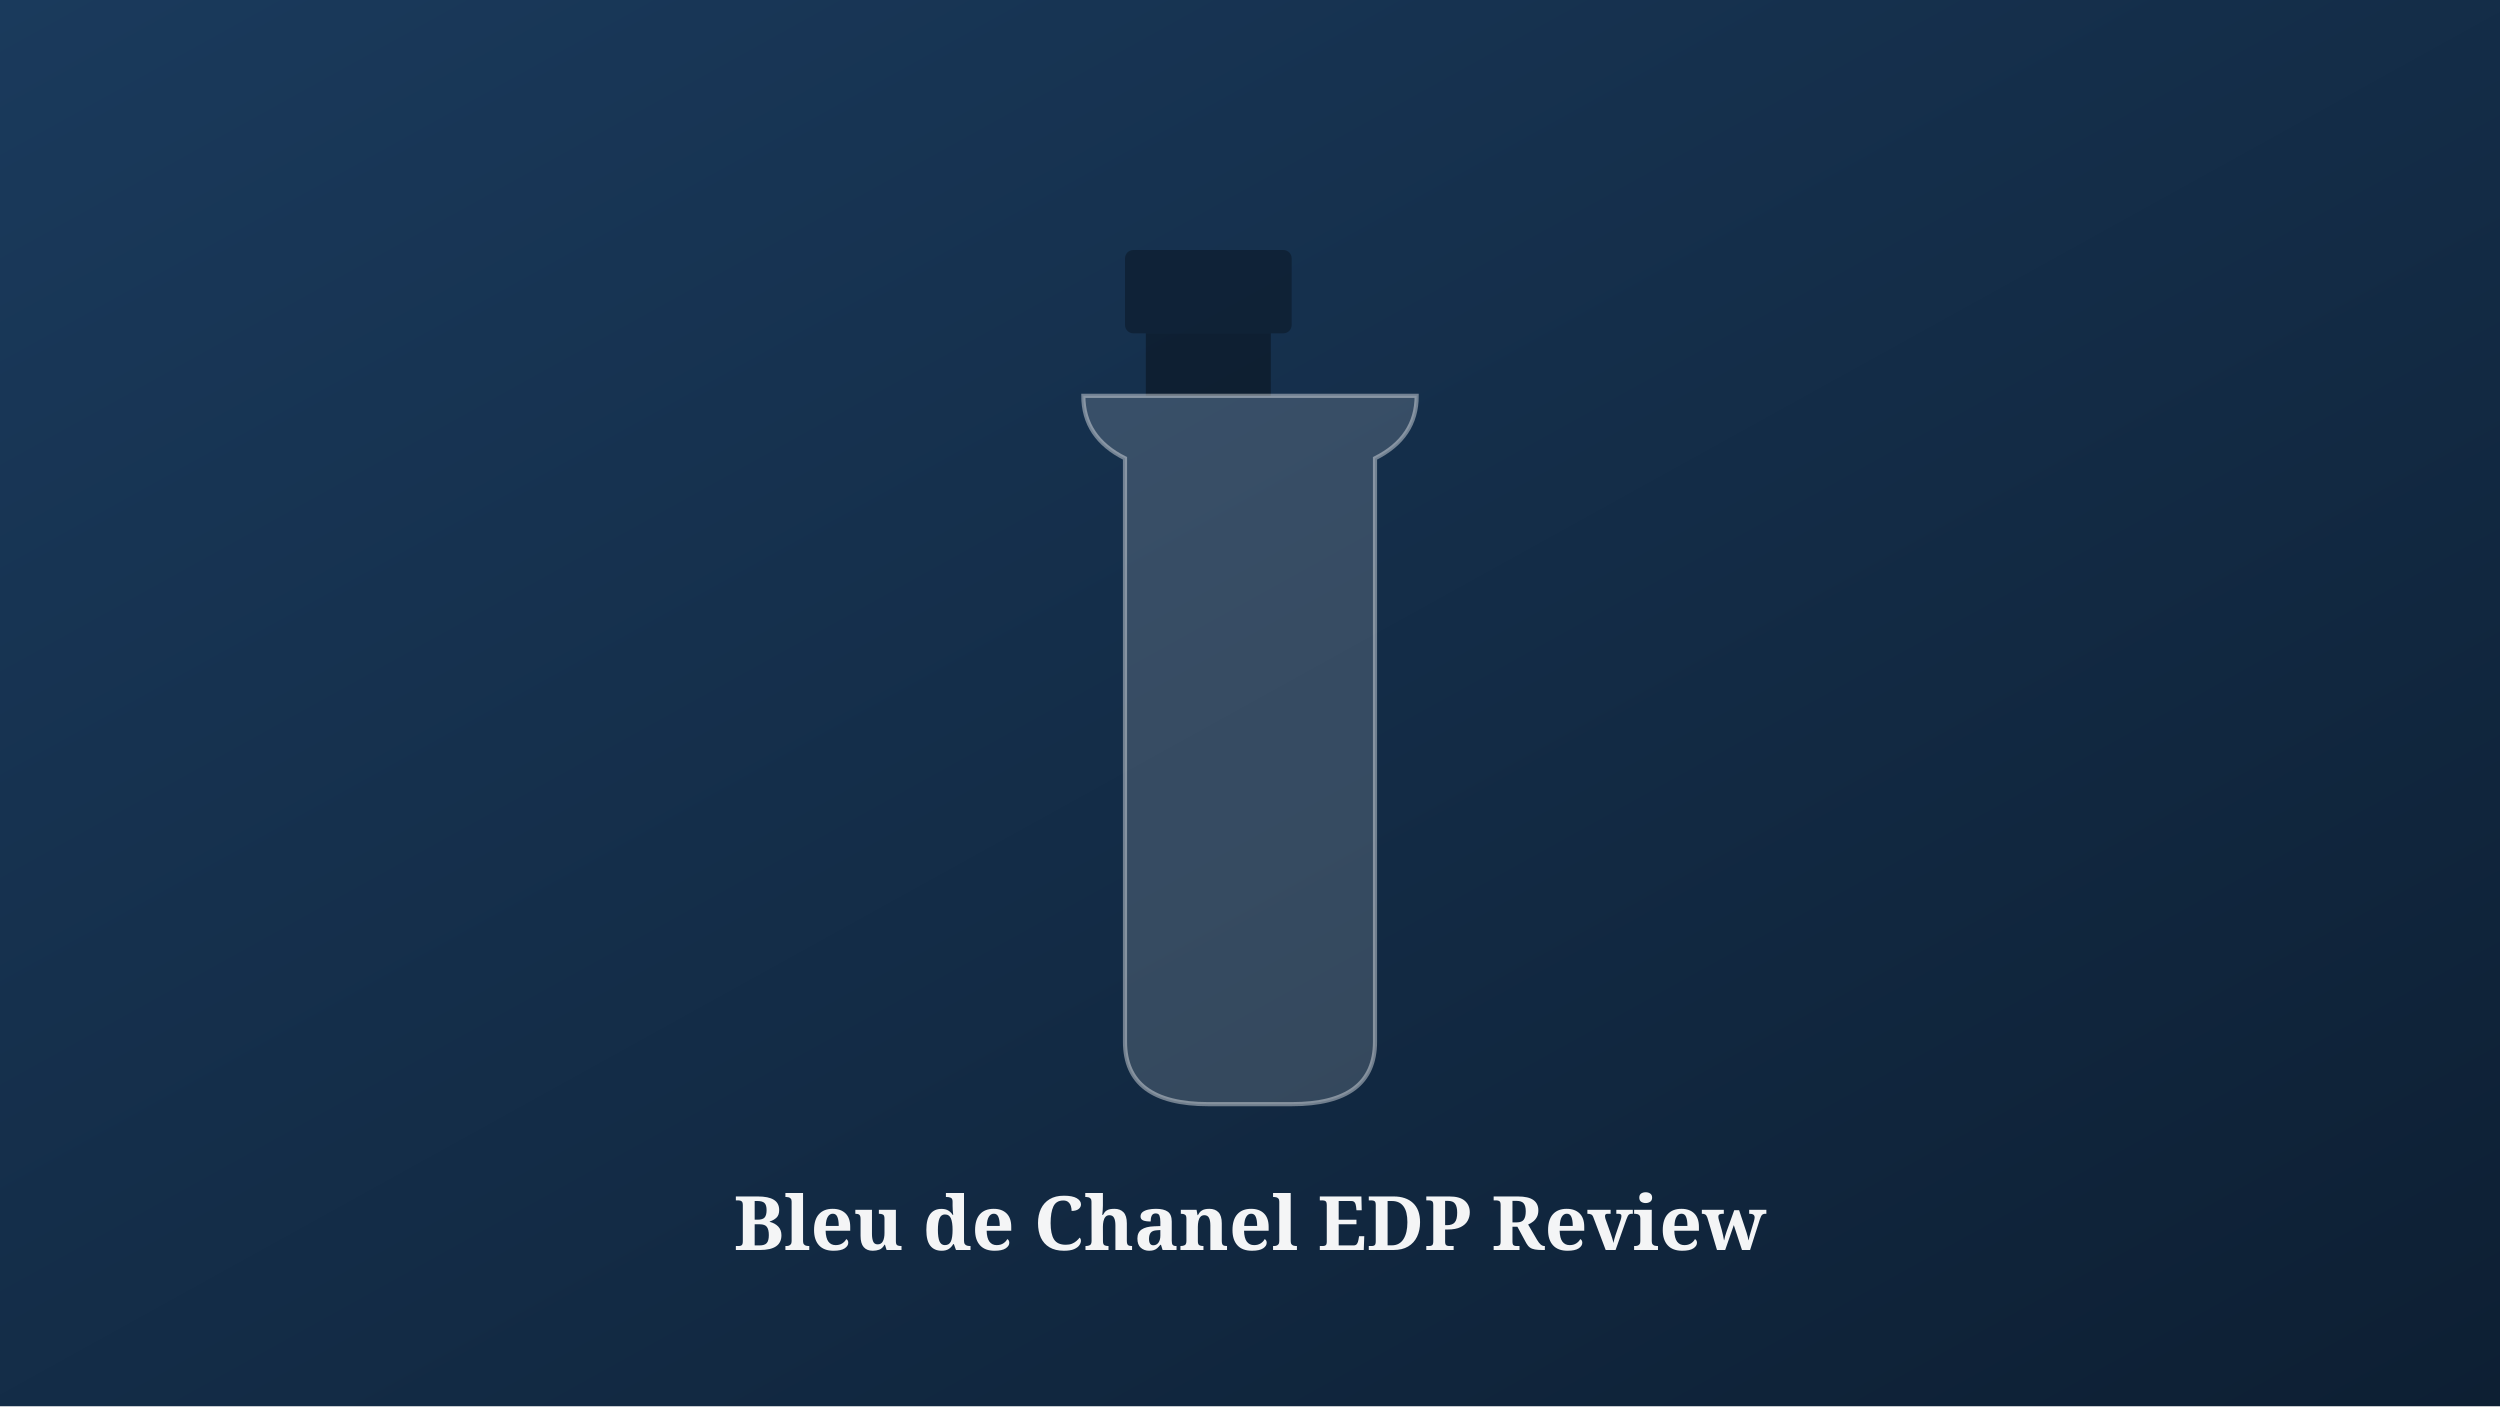
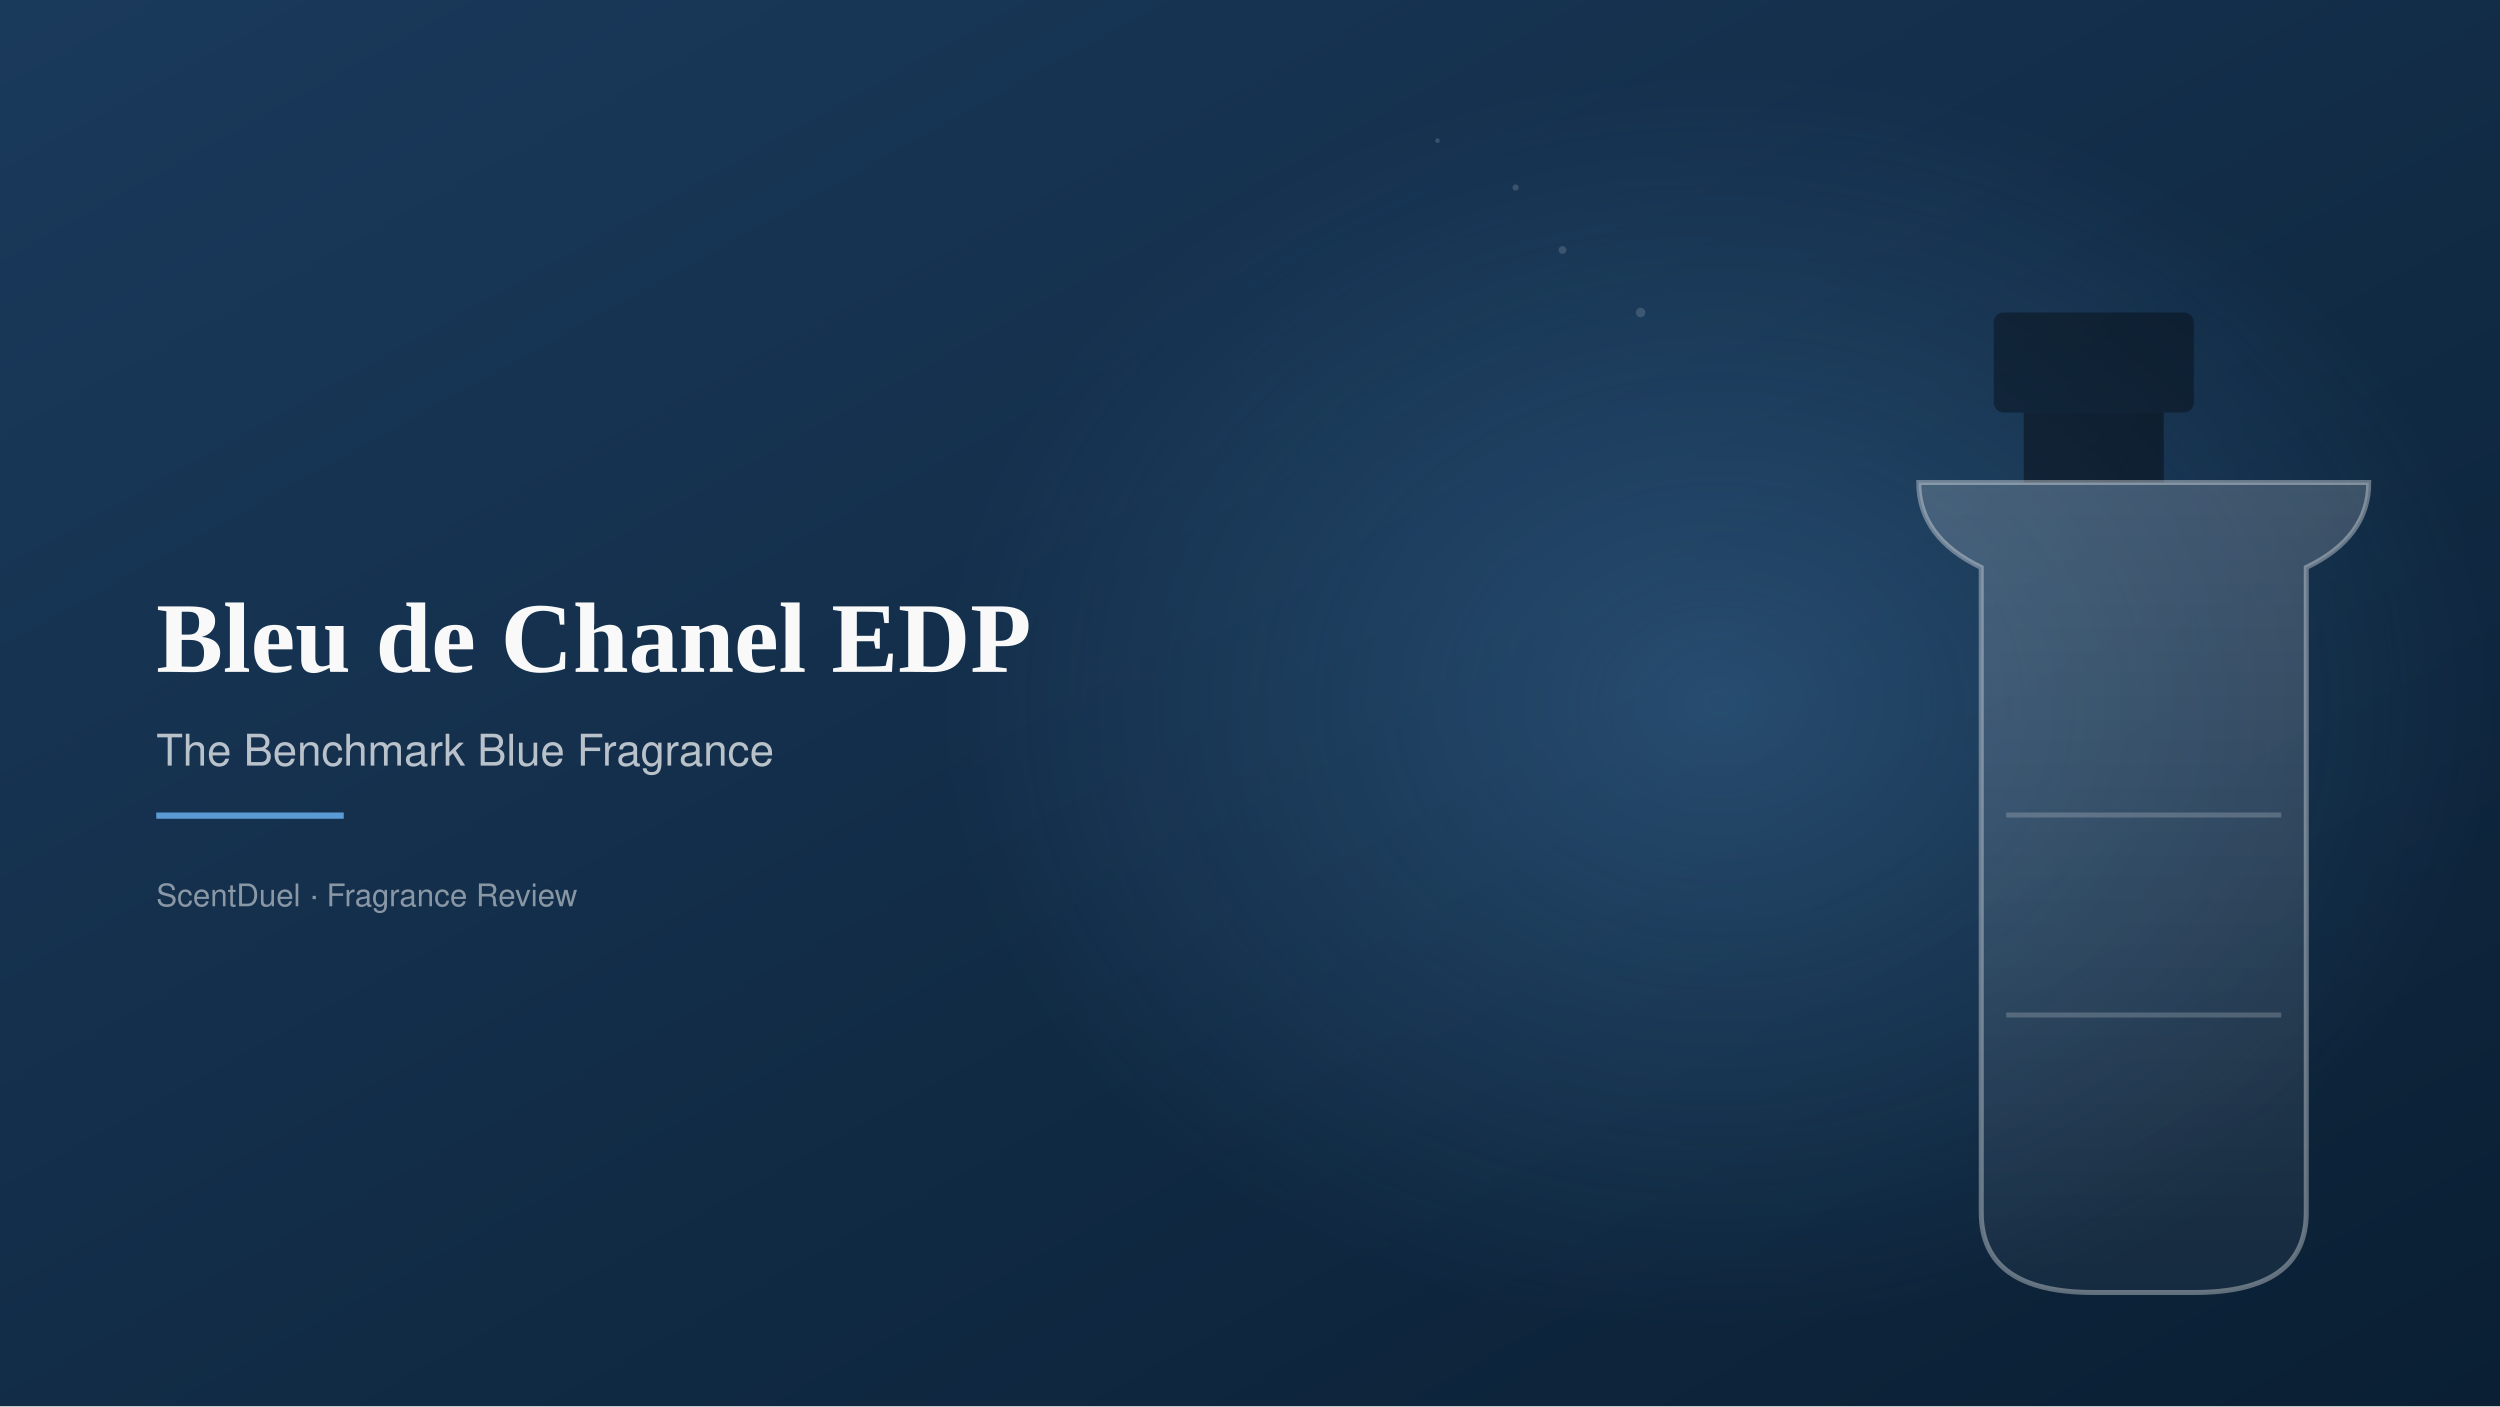
- <svg xmlns="http://www.w3.org/2000/svg" width="1200" height="675" viewBox="0 0 1200 675">
+ <svg xmlns="http://www.w3.org/2000/svg" width="1600" height="900" viewBox="0 0 1600 900">
  <defs>
    <linearGradient id="bg" x1="0" y1="0" x2="1" y2="1">
      <stop offset="0%" stop-color="#1a3a5c" />
-       <stop offset="100%" stop-color="#0d1f33" />
+       <stop offset="100%" stop-color="#0a1f33" />
    </linearGradient>
+     <linearGradient id="btl" x1="0" y1="0" x2="0" y2="1">
+       <stop offset="0%" stop-color="rgba(255,255,255,0.18)" />
+       <stop offset="100%" stop-color="rgba(255,255,255,0.04)" />
+     </linearGradient>
+     <radialGradient id="glow" cx="0.5" cy="0.5" r="0.5">
+       <stop offset="0%" stop-color="#5b9bd5" stop-opacity="0.3" />
+       <stop offset="100%" stop-color="#5b9bd5" stop-opacity="0" />
+     </radialGradient>
  </defs>
-   <rect width="1200" height="675" fill="url(#bg)" />
-   <g transform="translate(480,120)">
-     <rect x="60" y="0" width="80" height="40" rx="4" fill="rgba(0,0,0,0.3)" />
-     <rect x="70" y="40" width="60" height="30" fill="rgba(0,0,0,0.35)" />
-     <path d="M 40 70 Q 40 90 60 100 L 60 380 Q 60 410 100 410 L 140 410 Q 180 410 180 380 L 180 100 Q 200 90 200 70 Z" fill="rgba(255,255,255,0.15)" stroke="rgba(255,255,255,0.4)" stroke-width="2" />
+   <rect width="1600" height="900" fill="url(#bg)" />
+   <ellipse cx="1100" cy="450" rx="500" ry="400" fill="url(#glow)" />
+   <g transform="translate(1180,200) scale(1.6)">
+     <rect x="60" y="0" width="80" height="40" rx="4" fill="rgba(0,0,0,0.35)" />
+     <rect x="72" y="40" width="56" height="28" fill="rgba(0,0,0,0.4)" />
+     <path d="M 30 68 Q 30 90 55 102 L 55 360 Q 55 392 100 392 L 140 392 Q 185 392 185 360 L 185 102 Q 210 90 210 68 Z" fill="url(#btl)" stroke="rgba(255,255,255,0.35)" stroke-width="2" />
+     <rect x="65" y="200" width="110" height="2" fill="rgba(255,255,255,0.2)" />
+     <rect x="65" y="280" width="110" height="2" fill="rgba(255,255,255,0.2)" />
  </g>
-   <text x="600" y="600" font-family="Georgia, serif" font-size="36" font-weight="bold" fill="rgba(255,255,255,0.95)" text-anchor="middle">Bleu de Chanel EDP Review</text>
+   <g fill="rgba(255,255,255,0.15)">
+     <circle cx="1050" cy="200" r="3" />
+     <circle cx="1000" cy="160" r="2.5" />
+     <circle cx="970" cy="120" r="2" />
+     <circle cx="920" cy="90" r="1.5" />
+   </g>
+   <text x="100" y="430" font-family="Georgia, 'Times New Roman', serif" font-size="64" font-weight="bold" fill="rgba(255,255,255,0.97)">Bleu de Chanel EDP</text>
+   <text x="100" y="490" font-family="Helvetica, Arial, sans-serif" font-size="28" fill="rgba(255,255,255,0.7)">The Benchmark Blue Fragrance</text>
+   <rect x="100" y="520" width="120" height="4" fill="#5b9bd5" />
+   <text x="100" y="580" font-family="Helvetica, Arial, sans-serif" font-size="20" fill="rgba(255,255,255,0.5)">ScentDuel · Fragrance Review</text>
</svg>
